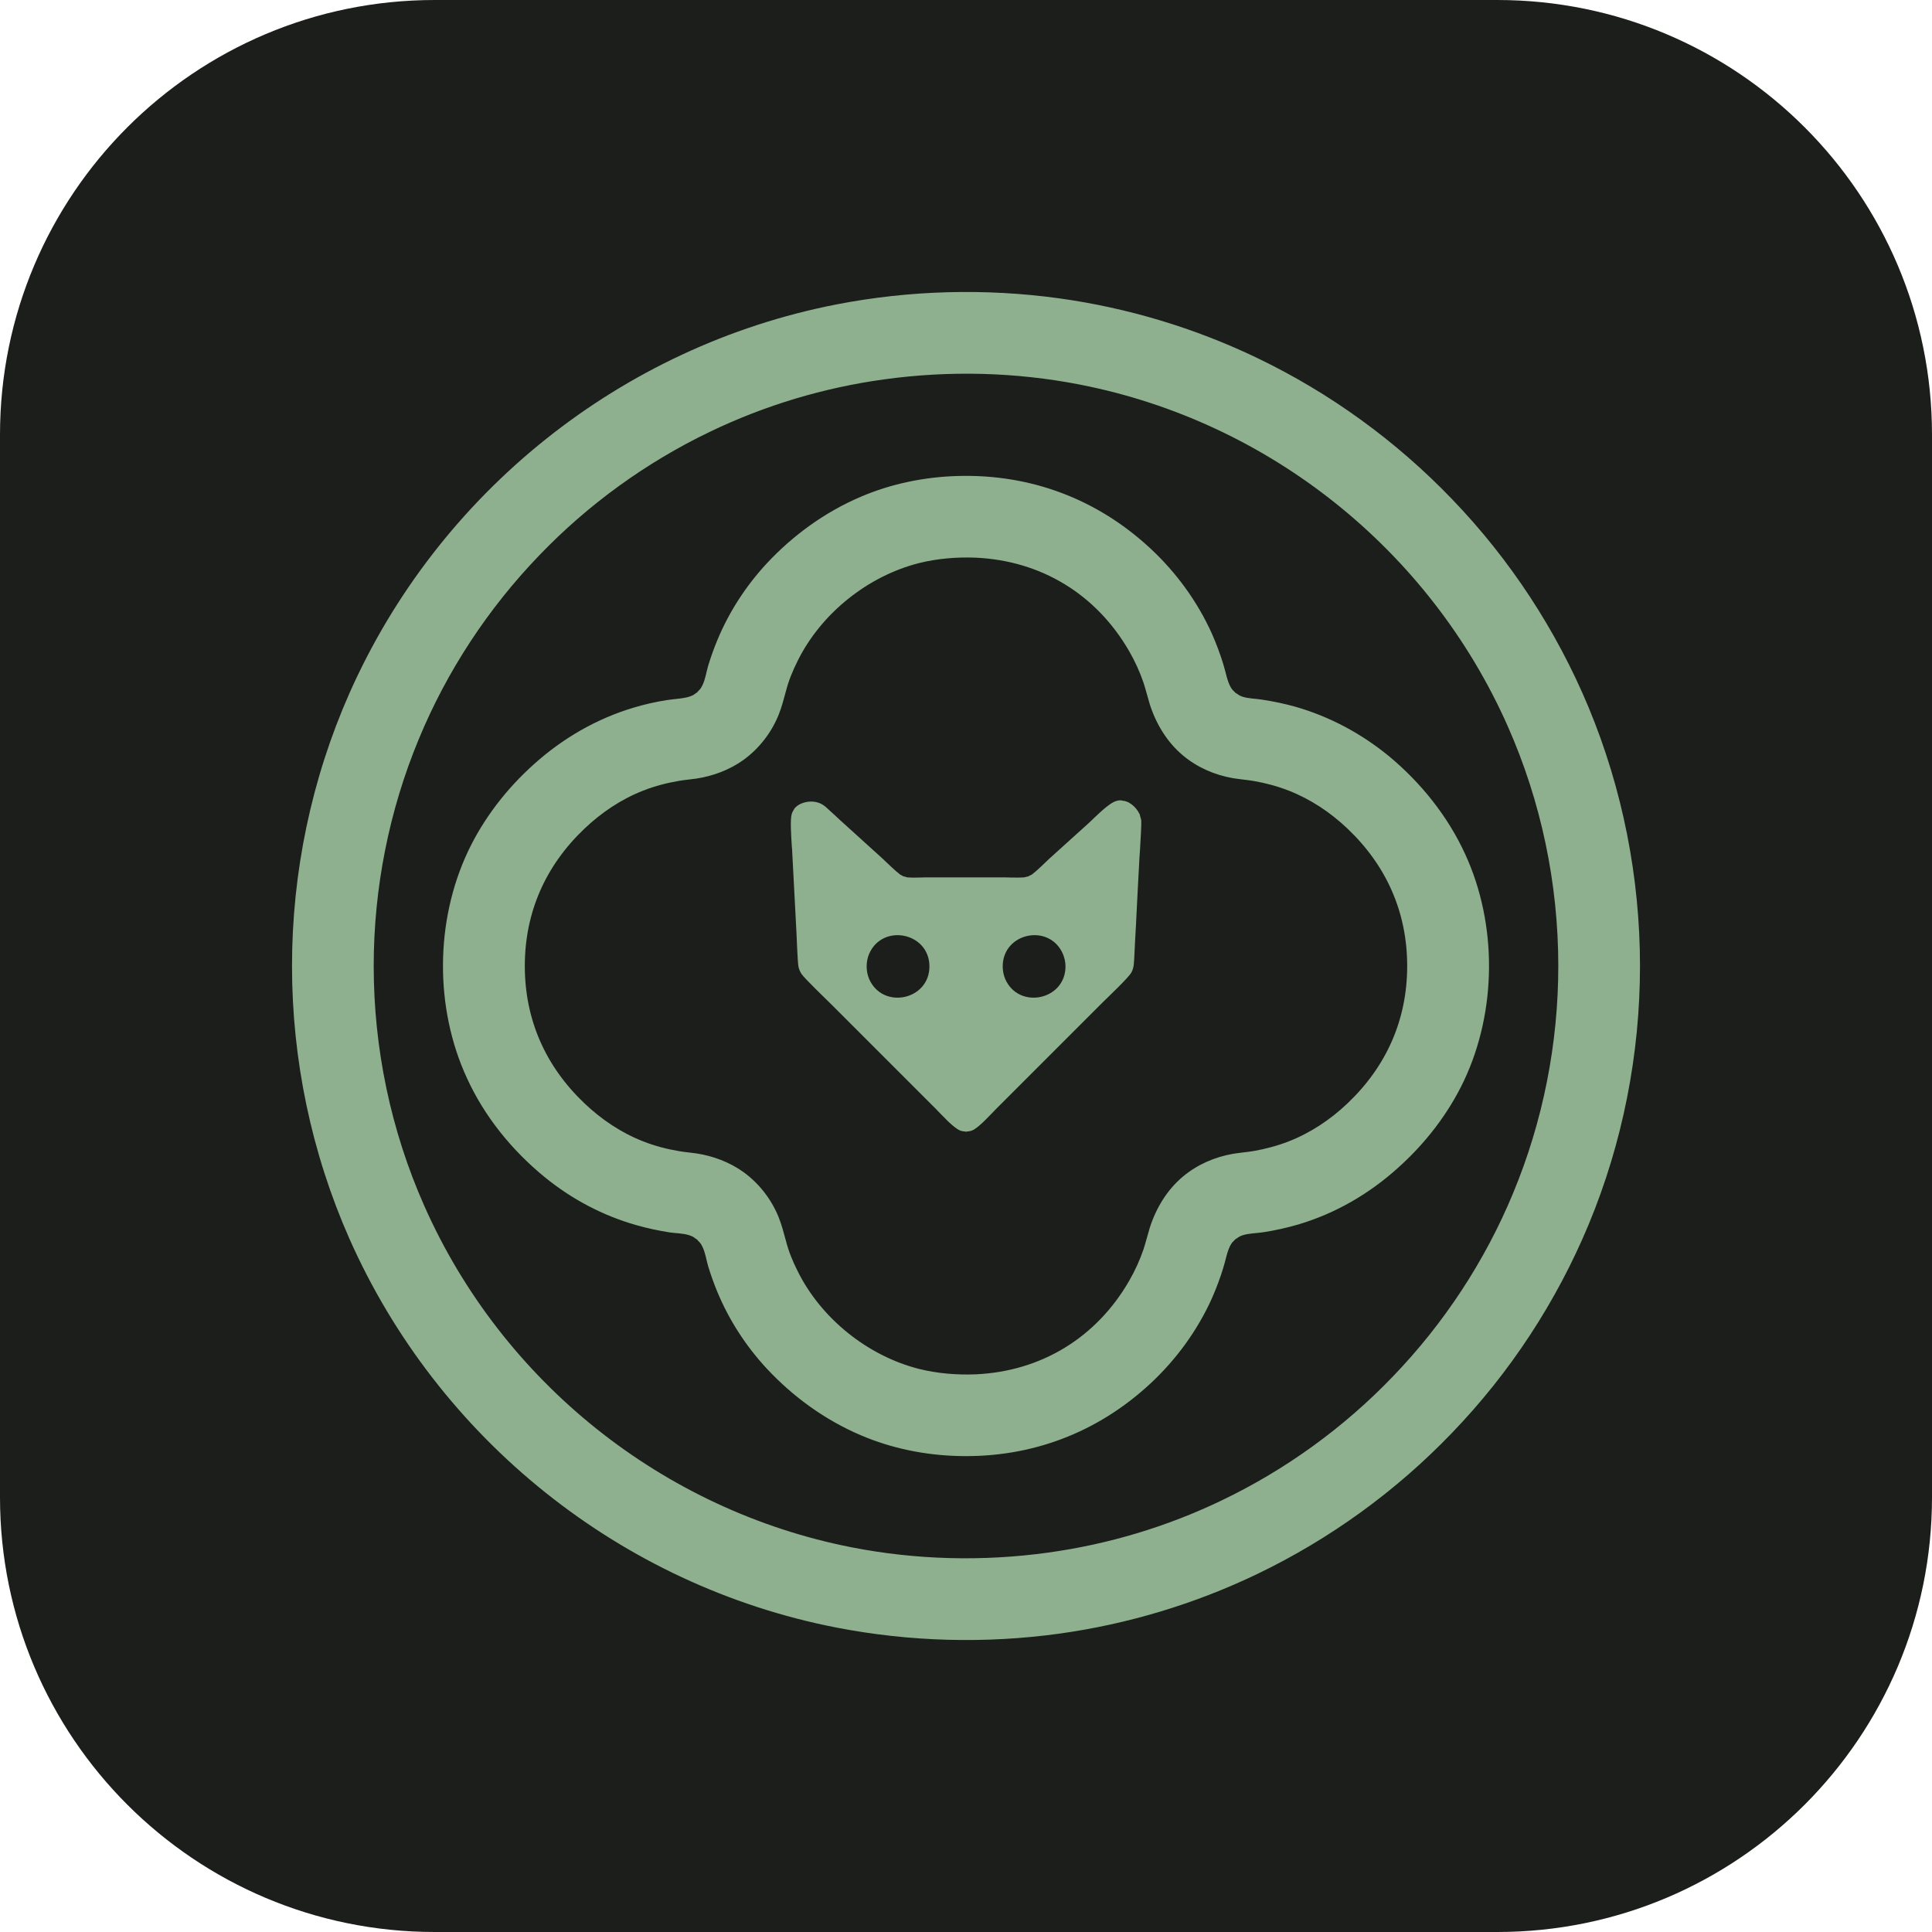
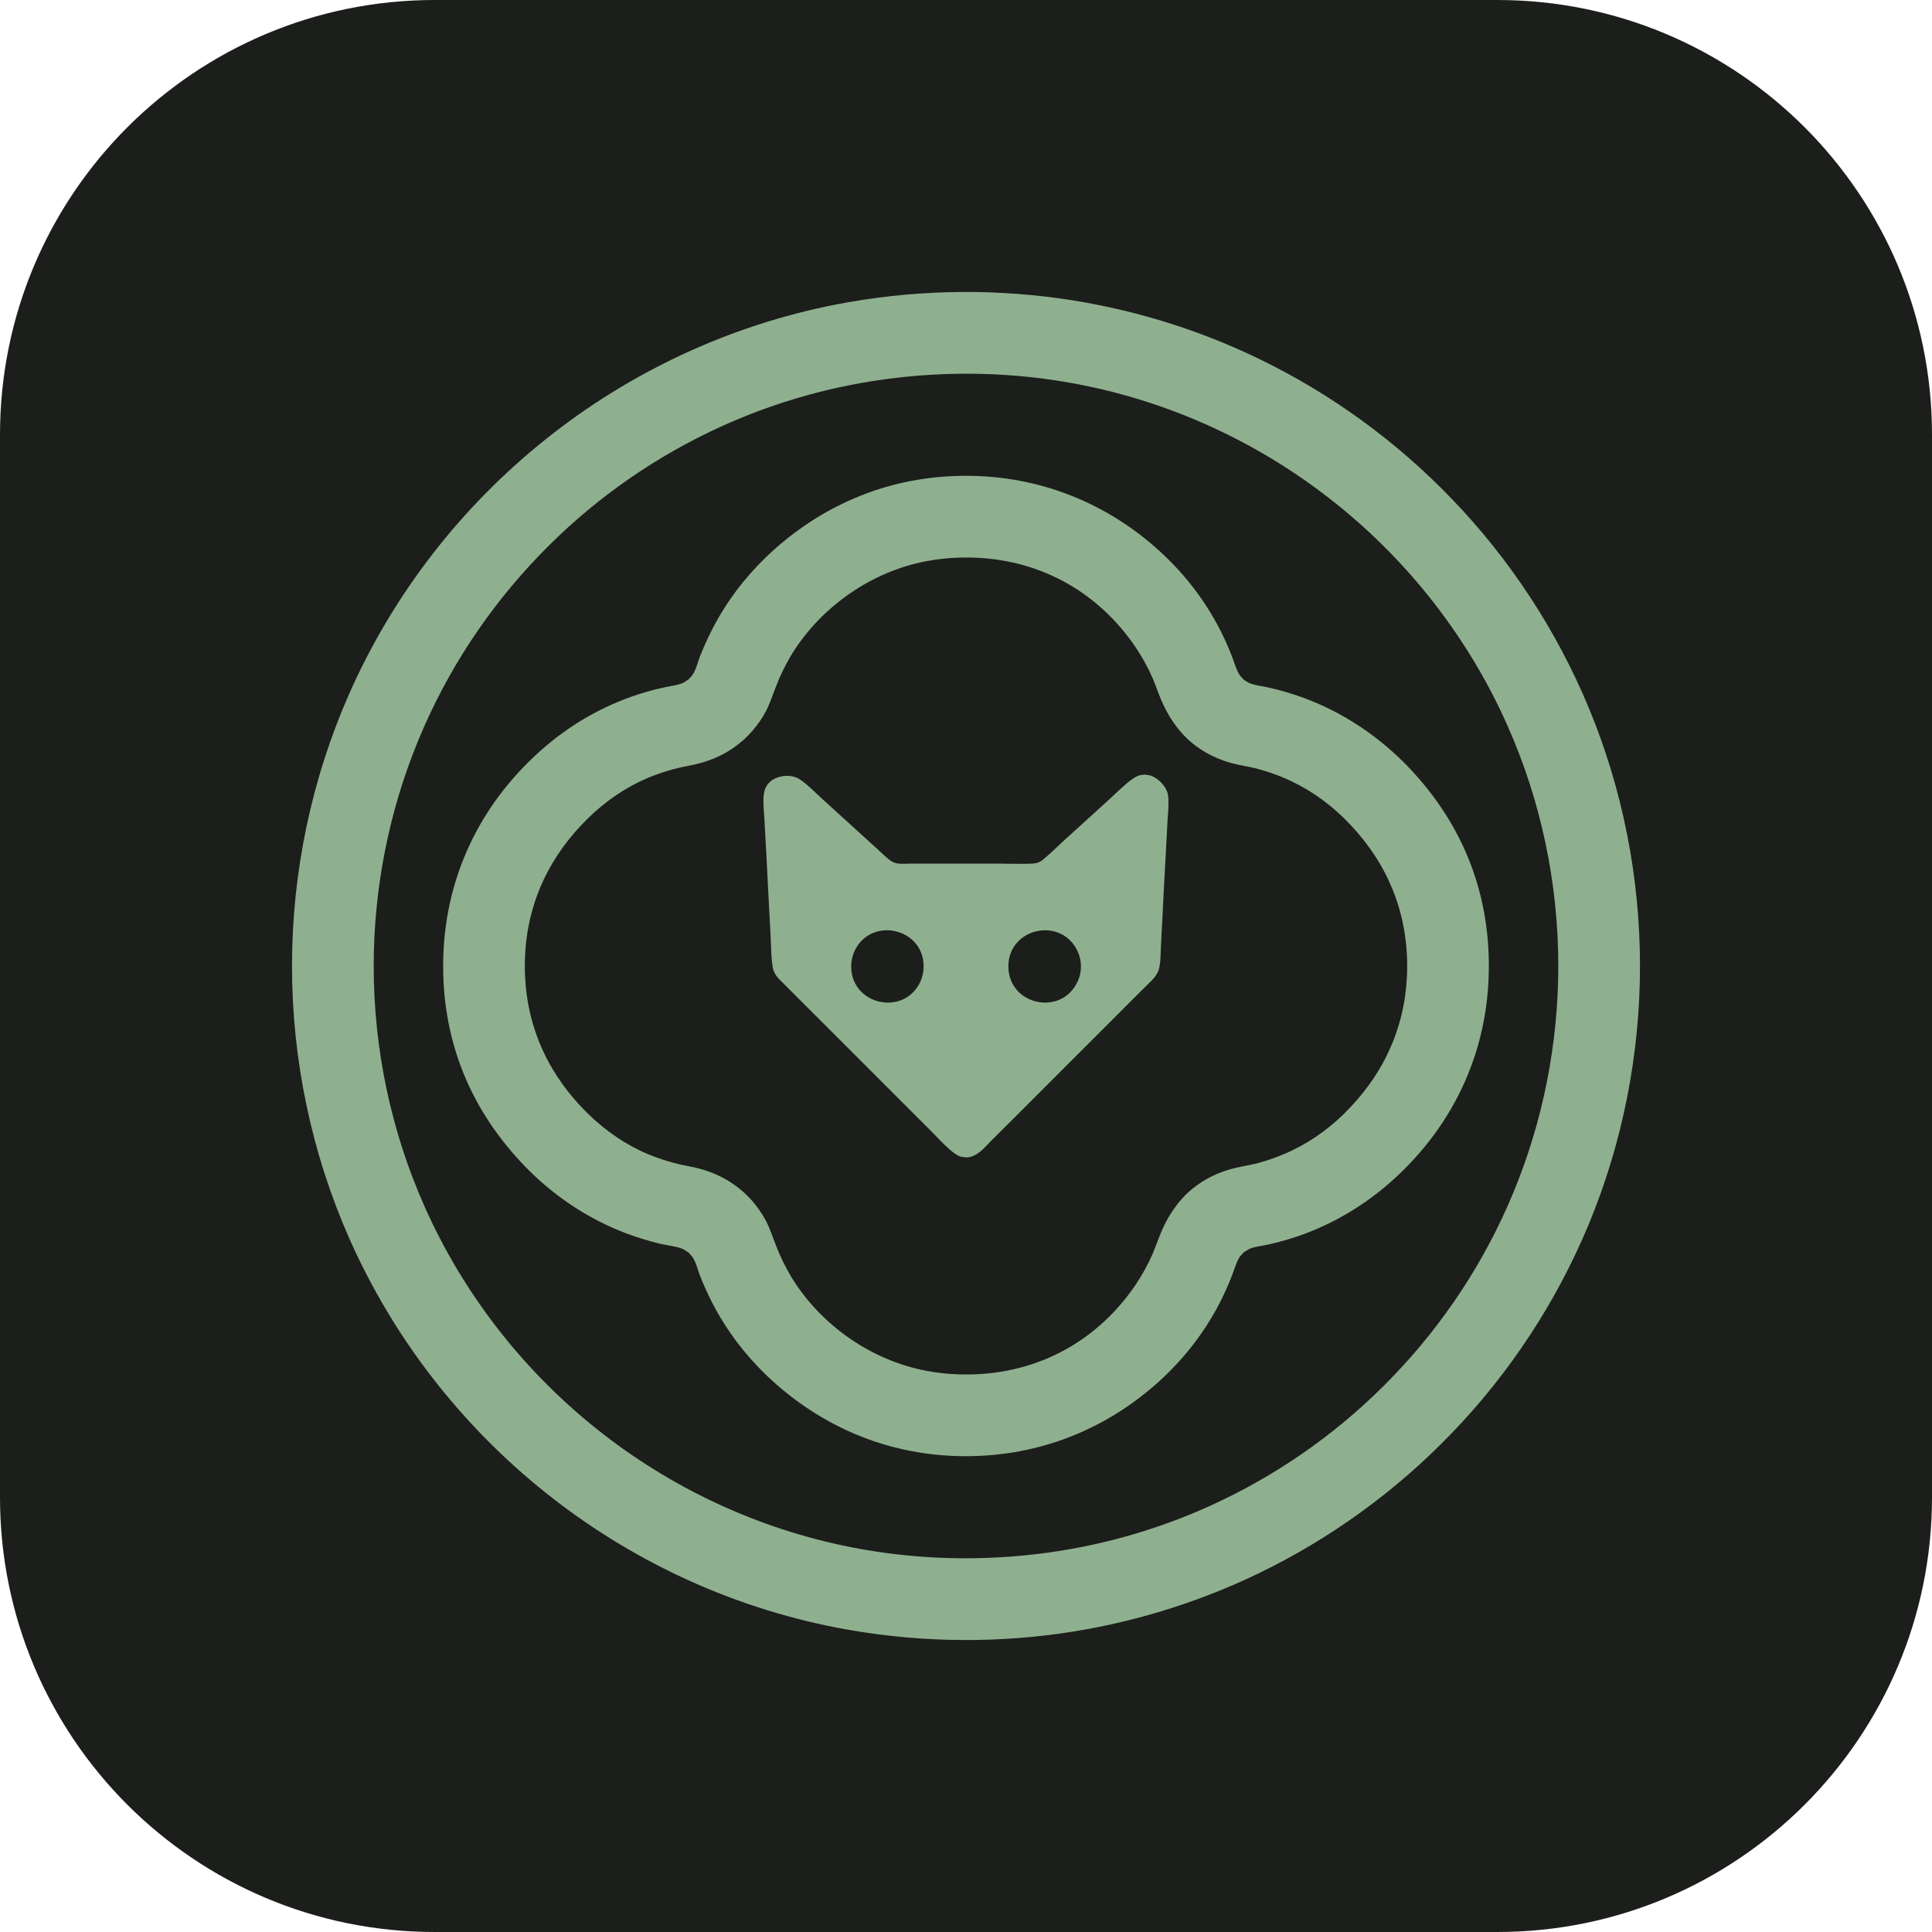
<svg xmlns="http://www.w3.org/2000/svg" viewBox="0 0 140 140" width="140" height="140">
  <rect width="140" height="140" rx="31.5" fill="#1C1E1B" />
-   <path fill="#8FB08F" d="M118.84 70C118.84 76.41 117.58 82.81 115.12 88.73C112.79 94.33 109.42 99.47 105.22 103.83C101.17 108.05 96.37 111.53 91.1 114.06C86.58 116.23 81.73 117.69 76.76 118.38C71.4 119.12 65.92 118.97 60.61 117.94C45 114.9 31.75 104.28 25.31 89.74C22.57 83.54 21.16 76.78 21.16 70C21.16 63.22 22.57 56.46 25.31 50.26C31.75 35.72 45 25.1 60.61 22.06C65.92 21.03 71.4 20.88 76.76 21.62C81.73 22.31 86.58 23.77 91.1 25.94C96.37 28.47 101.17 31.95 105.22 36.17C109.42 40.53 112.79 45.67 115.12 51.27C117.58 57.19 118.84 63.59 118.84 70ZM112.92 70C112.92 64.03 111.68 58.09 109.26 52.63C103.61 39.87 91.97 30.55 78.26 27.87C73.6 26.96 68.78 26.84 64.07 27.49C59.7 28.09 55.43 29.37 51.46 31.28C46.83 33.5 42.62 36.55 39.07 40.25C35.37 44.09 32.39 48.62 30.35 53.55C28.19 58.75 27.08 64.37 27.08 70C27.08 75.97 28.32 81.91 30.74 87.37C36.39 100.13 48.03 109.45 61.74 112.13C66.4 113.04 71.22 113.16 75.93 112.51C80.3 111.91 84.57 110.63 88.54 108.72C93.17 106.5 97.38 103.45 100.93 99.75C104.63 95.91 107.61 91.38 109.65 86.45C111.81 81.25 112.92 75.63 112.92 70ZM89.52 89.8C89.43 89.91 89.31 89.99 89.23 90.12C88.93 90.58 88.82 91.32 88.65 91.85C88.42 92.61 88.14 93.35 87.82 94.08C86.77 96.41 85.24 98.51 83.37 100.25C79.52 103.83 74.72 105.64 69.48 105.51C67.04 105.45 64.61 104.96 62.37 104C59.79 102.9 57.47 101.22 55.56 99.17C54.05 97.54 52.83 95.66 51.98 93.61C51.73 93.01 51.51 92.39 51.32 91.77C51.18 91.3 51.12 90.79 50.9 90.34C50.73 89.99 50.67 90.03 50.51 89.82C50.29 89.7 50.32 89.63 49.95 89.51C49.51 89.37 49.02 89.37 48.56 89.31C47.74 89.18 46.92 89.01 46.12 88.78C43.68 88.09 41.42 86.89 39.46 85.29C37.09 83.35 35.1 80.9 33.83 78.11C31.49 73.03 31.53 66.75 33.91 61.7C35.05 59.29 36.72 57.14 38.7 55.37C40.78 53.5 43.23 52.08 45.91 51.28C46.7 51.04 47.51 50.86 48.33 50.73C48.89 50.64 49.7 50.63 50.19 50.39C50.31 50.33 50.4 50.24 50.51 50.18C50.67 49.97 50.73 50.01 50.9 49.66C51.12 49.21 51.18 48.7 51.32 48.23C51.51 47.61 51.73 46.99 51.98 46.39C52.83 44.34 54.05 42.46 55.56 40.83C57.47 38.78 59.79 37.1 62.37 36C64.61 35.04 67.04 34.55 69.48 34.49C74.72 34.36 79.52 36.17 83.37 39.75C85.24 41.49 86.77 43.59 87.82 45.92C88.14 46.65 88.42 47.39 88.65 48.15C88.82 48.68 88.93 49.42 89.23 49.88C89.31 50.01 89.43 50.09 89.52 50.2C89.71 50.3 89.73 50.38 90.02 50.48C90.48 50.63 90.98 50.62 91.45 50.7C92.26 50.82 93.07 50.99 93.86 51.21C96.34 51.92 98.64 53.15 100.63 54.78C102.96 56.71 104.91 59.14 106.17 61.89C108.51 66.97 108.47 73.25 106.09 78.3C104.95 80.71 103.28 82.86 101.3 84.63C99.22 86.51 96.77 87.93 94.08 88.73C93.25 88.97 92.41 89.16 91.56 89.29C91.06 89.37 90.5 89.36 90.02 89.52C89.73 89.62 89.71 89.7 89.52 89.8ZM101.97 70C101.97 66.11 100.47 62.73 97.65 60.05C96.41 58.87 94.97 57.91 93.38 57.29C92.56 56.97 91.7 56.74 90.83 56.59C90.34 56.51 89.84 56.47 89.35 56.39C88.02 56.16 86.76 55.61 85.73 54.75C84.57 53.78 83.78 52.47 83.32 51.04C83.16 50.52 83.03 49.98 82.86 49.46C82.59 48.67 82.24 47.91 81.82 47.18C79.44 43.06 75.44 40.62 70.68 40.41C69.32 40.36 67.94 40.47 66.61 40.8C62.88 41.74 59.49 44.46 57.79 47.91C57.44 48.61 57.14 49.34 56.95 50.09C56.79 50.68 56.64 51.26 56.41 51.83C55.88 53.12 55 54.25 53.87 55.07C52.86 55.79 51.69 56.23 50.46 56.42C50.05 56.48 49.64 56.51 49.23 56.58C48.33 56.73 47.45 56.96 46.61 57.29C45.02 57.91 43.58 58.88 42.35 60.05C39.53 62.73 38.03 66.11 38.03 70C38.03 73.89 39.53 77.27 42.35 79.95C43.58 81.12 45.02 82.09 46.61 82.71C47.45 83.04 48.33 83.27 49.23 83.42C49.64 83.49 50.05 83.52 50.46 83.58C51.69 83.77 52.86 84.21 53.87 84.93C55 85.75 55.88 86.88 56.41 88.17C56.64 88.74 56.79 89.32 56.95 89.91C57.14 90.66 57.44 91.4 57.79 92.09C59.49 95.54 62.88 98.26 66.61 99.2C67.94 99.53 69.32 99.64 70.68 99.59C75.44 99.38 79.44 96.94 81.82 92.82C82.24 92.09 82.59 91.33 82.86 90.54C83.03 90.02 83.16 89.48 83.32 88.96C83.78 87.53 84.57 86.22 85.73 85.25C86.76 84.39 88.02 83.84 89.35 83.61C89.84 83.53 90.34 83.49 90.83 83.41C91.7 83.26 92.56 83.03 93.38 82.71C94.97 82.09 96.41 81.13 97.65 79.95C100.47 77.27 101.97 73.89 101.97 70ZM65.45 63.5C65.56 63.51 65.65 63.56 65.75 63.58C66.03 63.6 66.32 63.6 66.61 63.59C66.74 63.59 66.87 63.58 67 63.58C67.96 63.58 68.93 63.58 69.89 63.58C70.85 63.58 71.82 63.58 72.78 63.58C72.93 63.58 73.08 63.58 73.23 63.59C73.55 63.59 73.87 63.6 74.18 63.58C74.3 63.57 74.4 63.52 74.51 63.51C74.59 63.45 74.7 63.42 74.79 63.36C75.15 63.09 75.68 62.56 76.03 62.23C77 61.36 77.96 60.48 78.93 59.61C79.38 59.19 80.33 58.21 80.87 58.05C81.12 57.97 81.24 57.99 81.34 58.02C81.39 58.03 81.44 58.04 81.5 58.04C81.59 58.08 81.7 58.1 81.79 58.15C82.06 58.3 82.3 58.53 82.46 58.78C82.51 58.86 82.54 58.94 82.59 59.01C82.61 59.16 82.68 59.29 82.7 59.45C82.72 59.76 82.65 60.83 82.61 61.56C82.59 61.8 82.58 62 82.57 62.13C82.48 63.81 82.39 65.48 82.31 67.15C82.27 67.86 82.23 68.56 82.2 69.27C82.17 69.68 82.19 70.09 81.99 70.46C81.79 70.84 80.31 72.23 79.91 72.63C78.38 74.16 76.86 75.68 75.33 77.21C74.28 78.26 73.23 79.31 72.18 80.36C71.76 80.78 70.94 81.71 70.44 81.92C70.24 82 70.12 81.97 70 82.01C69.88 81.97 69.76 82 69.57 81.92C69.06 81.71 68.24 80.78 67.82 80.36C66.77 79.31 65.72 78.26 64.67 77.21C63.2 75.74 61.72 74.26 60.25 72.79C59.86 72.4 58.28 70.89 58.07 70.56C57.97 70.4 57.9 70.23 57.86 70.05C57.79 69.66 57.74 68 57.71 67.49C57.61 65.59 57.51 63.69 57.41 61.8C57.41 61.68 57.4 61.53 57.38 61.35C57.33 60.58 57.25 59.39 57.37 58.99C57.43 58.78 57.53 58.7 57.57 58.58C57.6 58.56 57.62 58.53 57.64 58.51C57.79 58.35 57.99 58.25 58.19 58.18C58.67 58.02 59.23 58.05 59.66 58.34C59.84 58.46 60 58.63 60.17 58.78C60.42 59 60.66 59.23 60.91 59.46C61.9 60.36 62.89 61.26 63.89 62.16C64.25 62.49 64.85 63.09 65.21 63.36C65.29 63.42 65.38 63.44 65.45 63.5ZM67.35 70.03C67.35 67.58 63.96 66.88 62.98 69.12C62.86 69.41 62.8 69.72 62.8 70.03C62.8 70.34 62.86 70.65 62.98 70.94C63.96 73.18 67.35 72.48 67.35 70.03ZM77.21 70.03C77.21 69.72 77.14 69.41 77.02 69.12C76.04 66.88 72.66 67.58 72.66 70.03C72.66 70.34 72.72 70.65 72.84 70.94C73.82 73.18 77.21 72.48 77.21 70.03Z" />
+   <path fill="#8FB08F" d="M118.84 70C118.84 76.41 117.58 82.81 115.12 88.73C112.79 94.33 109.42 99.47 105.22 103.83C101.17 108.05 96.37 111.53 91.1 114.06C86.58 116.23 81.73 117.69 76.76 118.38C71.4 119.12 65.92 118.97 60.61 117.94C45 114.9 31.75 104.28 25.31 89.74C22.57 83.54 21.16 76.78 21.16 70C21.16 63.22 22.57 56.46 25.31 50.26C31.75 35.72 45 25.1 60.61 22.06C65.92 21.03 71.4 20.88 76.76 21.62C81.73 22.31 86.58 23.77 91.1 25.94C96.37 28.47 101.17 31.95 105.22 36.17C109.42 40.53 112.79 45.67 115.12 51.27C117.58 57.19 118.84 63.59 118.84 70ZM112.92 70C112.92 64.03 111.68 58.09 109.26 52.63C103.61 39.87 91.97 30.55 78.26 27.87C73.6 26.96 68.78 26.84 64.07 27.49C59.7 28.09 55.43 29.37 51.46 31.28C46.83 33.5 42.62 36.55 39.07 40.25C35.37 44.09 32.39 48.62 30.35 53.55C28.19 58.75 27.08 64.37 27.08 70C27.08 75.97 28.32 81.91 30.74 87.37C36.39 100.13 48.03 109.45 61.74 112.13C66.4 113.04 71.22 113.16 75.93 112.51C80.3 111.91 84.57 110.63 88.54 108.72C93.17 106.5 97.38 103.45 100.93 99.75C104.63 95.91 107.61 91.38 109.65 86.45C111.81 81.25 112.92 75.63 112.92 70ZM90.14 90.73C90.01 90.9 89.93 90.92 89.79 91.15C89.54 91.58 89.42 92.08 89.23 92.54C88.93 93.31 88.58 94.06 88.19 94.78C86.97 97.03 85.31 99.02 83.35 100.66C79.48 103.9 74.77 105.58 69.73 105.52C67.22 105.49 64.72 105.02 62.39 104.09C59.83 103.08 57.48 101.53 55.5 99.62C53.92 98.09 52.59 96.32 51.59 94.36C51.27 93.73 50.98 93.09 50.72 92.43C50.57 92.03 50.47 91.6 50.26 91.22C50.11 90.95 50.02 90.93 49.89 90.76C49.7 90.66 49.67 90.58 49.39 90.47C48.92 90.3 48.38 90.25 47.89 90.14C47.05 89.94 46.23 89.69 45.42 89.39C42.78 88.4 40.39 86.84 38.38 84.86C36.49 82.99 34.91 80.79 33.83 78.35C32.74 75.9 32.18 73.24 32.12 70.56C31.96 64.24 34.47 58.58 39.19 54.38C41.1 52.68 43.32 51.35 45.74 50.49C46.48 50.23 47.23 50.01 48 49.84C48.46 49.73 48.95 49.69 49.39 49.53C49.67 49.42 49.7 49.34 49.89 49.24C50.02 49.07 50.11 49.05 50.26 48.78C50.47 48.4 50.57 47.97 50.72 47.57C50.98 46.91 51.27 46.27 51.59 45.64C52.59 43.68 53.92 41.91 55.5 40.38C57.48 38.47 59.83 36.92 62.39 35.91C64.72 34.98 67.22 34.51 69.73 34.48C74.77 34.42 79.48 36.1 83.35 39.34C85.31 40.98 86.97 42.97 88.19 45.22C88.58 45.94 88.93 46.69 89.23 47.46C89.42 47.92 89.54 48.42 89.79 48.85C89.93 49.08 90.01 49.1 90.14 49.27C90.37 49.39 90.4 49.46 90.7 49.56C91.09 49.69 91.52 49.73 91.92 49.82C92.81 50.02 93.69 50.28 94.55 50.6C97.2 51.59 99.6 53.16 101.62 55.14C103.51 57.01 105.09 59.21 106.17 61.65C107.26 64.1 107.82 66.76 107.88 69.44C108.04 75.76 105.53 81.42 100.81 85.62C98.89 87.32 96.66 88.66 94.23 89.52C93.48 89.78 92.7 90.01 91.92 90.18C91.48 90.28 91 90.32 90.58 90.48C90.41 90.55 90.29 90.66 90.14 90.73ZM101.97 70C101.97 66.07 100.54 62.59 97.84 59.75C96.63 58.46 95.2 57.38 93.6 56.62C92.74 56.21 91.84 55.89 90.92 55.66C90.46 55.55 89.99 55.48 89.53 55.37C88.38 55.1 87.29 54.59 86.37 53.83C85.34 52.97 84.6 51.84 84.1 50.61C83.9 50.14 83.74 49.65 83.54 49.18C83.18 48.35 82.74 47.56 82.23 46.81C79.57 42.95 75.54 40.66 70.85 40.42C69.47 40.35 68.07 40.45 66.72 40.75C62.85 41.6 59.33 44.15 57.29 47.55C56.88 48.25 56.52 48.99 56.23 49.75C55.99 50.35 55.8 50.96 55.5 51.54C54.95 52.57 54.17 53.47 53.22 54.14C52.34 54.77 51.34 55.18 50.29 55.41C49.9 55.5 49.5 55.56 49.11 55.66C48.17 55.89 47.25 56.21 46.37 56.63C44.79 57.39 43.37 58.47 42.16 59.75C39.46 62.59 38.03 66.07 38.03 70C38.03 73.93 39.46 77.41 42.16 80.25C43.37 81.53 44.79 82.61 46.37 83.37C47.25 83.79 48.17 84.11 49.11 84.34C49.5 84.44 49.9 84.5 50.29 84.59C51.34 84.82 52.34 85.23 53.22 85.86C54.17 86.53 54.95 87.43 55.5 88.46C55.8 89.04 55.99 89.65 56.23 90.25C56.52 91.01 56.88 91.75 57.29 92.45C59.33 95.85 62.85 98.4 66.72 99.25C68.07 99.55 69.47 99.65 70.85 99.58C75.54 99.34 79.57 97.05 82.23 93.19C82.74 92.44 83.18 91.65 83.54 90.82C83.74 90.35 83.9 89.86 84.1 89.39C84.6 88.16 85.34 87.03 86.37 86.17C87.29 85.41 88.38 84.9 89.53 84.63C89.99 84.52 90.46 84.45 90.92 84.34C91.84 84.11 92.74 83.79 93.6 83.38C95.2 82.62 96.63 81.54 97.84 80.25C100.54 77.41 101.97 73.93 101.97 70ZM83 56.13C83.13 56.17 83.27 56.16 83.4 56.21C83.92 56.4 84.41 56.89 84.59 57.41C84.73 57.82 84.66 58.71 84.61 59.35C84.6 59.5 84.59 59.64 84.59 59.75C84.5 61.35 84.42 62.95 84.33 64.55C84.27 65.85 84.2 67.16 84.13 68.46C84.1 68.98 84.12 69.91 83.93 70.37C83.73 70.86 83.28 71.21 82.92 71.58C82.23 72.26 81.55 72.95 80.87 73.63C78.5 76 76.13 78.36 73.77 80.73L71.87 82.62C71.51 82.98 71.17 83.4 70.73 83.66C70.54 83.77 70.33 83.85 70.11 83.87C70.1 83.87 70.08 83.87 70.07 83.87C70.05 83.87 70.02 83.87 70 83.87C69.86 83.84 69.73 83.85 69.57 83.8C68.97 83.59 68.06 82.55 67.58 82.07C66.37 80.86 65.16 79.65 63.95 78.44C62.11 76.6 60.27 74.76 58.43 72.92C57.93 72.42 57.43 71.92 56.93 71.42C56.61 71.1 56.24 70.8 56.07 70.37C55.88 69.9 55.87 68.38 55.84 67.79C55.74 66 55.65 64.22 55.56 62.43C55.5 61.39 55.45 60.35 55.39 59.3C55.38 59.18 55.37 59.05 55.36 58.91C55.32 58.34 55.27 57.66 55.43 57.2C55.48 57.06 55.57 56.95 55.63 56.82C55.74 56.73 55.82 56.62 55.94 56.54C56.43 56.21 57.15 56.12 57.7 56.34C58.2 56.53 59.13 57.48 59.58 57.89C60.79 58.99 62 60.09 63.21 61.19C63.46 61.42 63.71 61.64 63.95 61.87C64.29 62.17 64.61 62.53 65.09 62.58C65.28 62.6 65.48 62.59 65.68 62.59C65.76 62.59 65.84 62.58 65.92 62.58C66.48 62.58 67.04 62.58 67.6 62.58C69.24 62.58 70.88 62.58 72.52 62.58C72.63 62.58 72.81 62.59 73.02 62.59C73.7 62.6 74.72 62.61 75 62.56C75.14 62.54 75.3 62.48 75.43 62.4C75.73 62.22 76.78 61.2 77.12 60.89C78.22 59.89 79.32 58.89 80.42 57.89C80.91 57.45 81.89 56.44 82.45 56.23C82.64 56.15 82.74 56.15 82.83 56.15C82.88 56.14 82.93 56.14 83 56.13ZM66.93 70.03C66.93 67.22 63.08 66.39 61.91 68.94C61.76 69.28 61.68 69.66 61.68 70.03C61.68 72.84 65.53 73.68 66.7 71.12C66.85 70.78 66.93 70.41 66.93 70.03ZM78.33 70.03C78.33 69.66 78.25 69.28 78.09 68.94C76.92 66.39 73.07 67.22 73.07 70.03C73.07 72.84 76.92 73.68 78.09 71.12C78.25 70.78 78.33 70.41 78.33 70.03Z" />
</svg>
